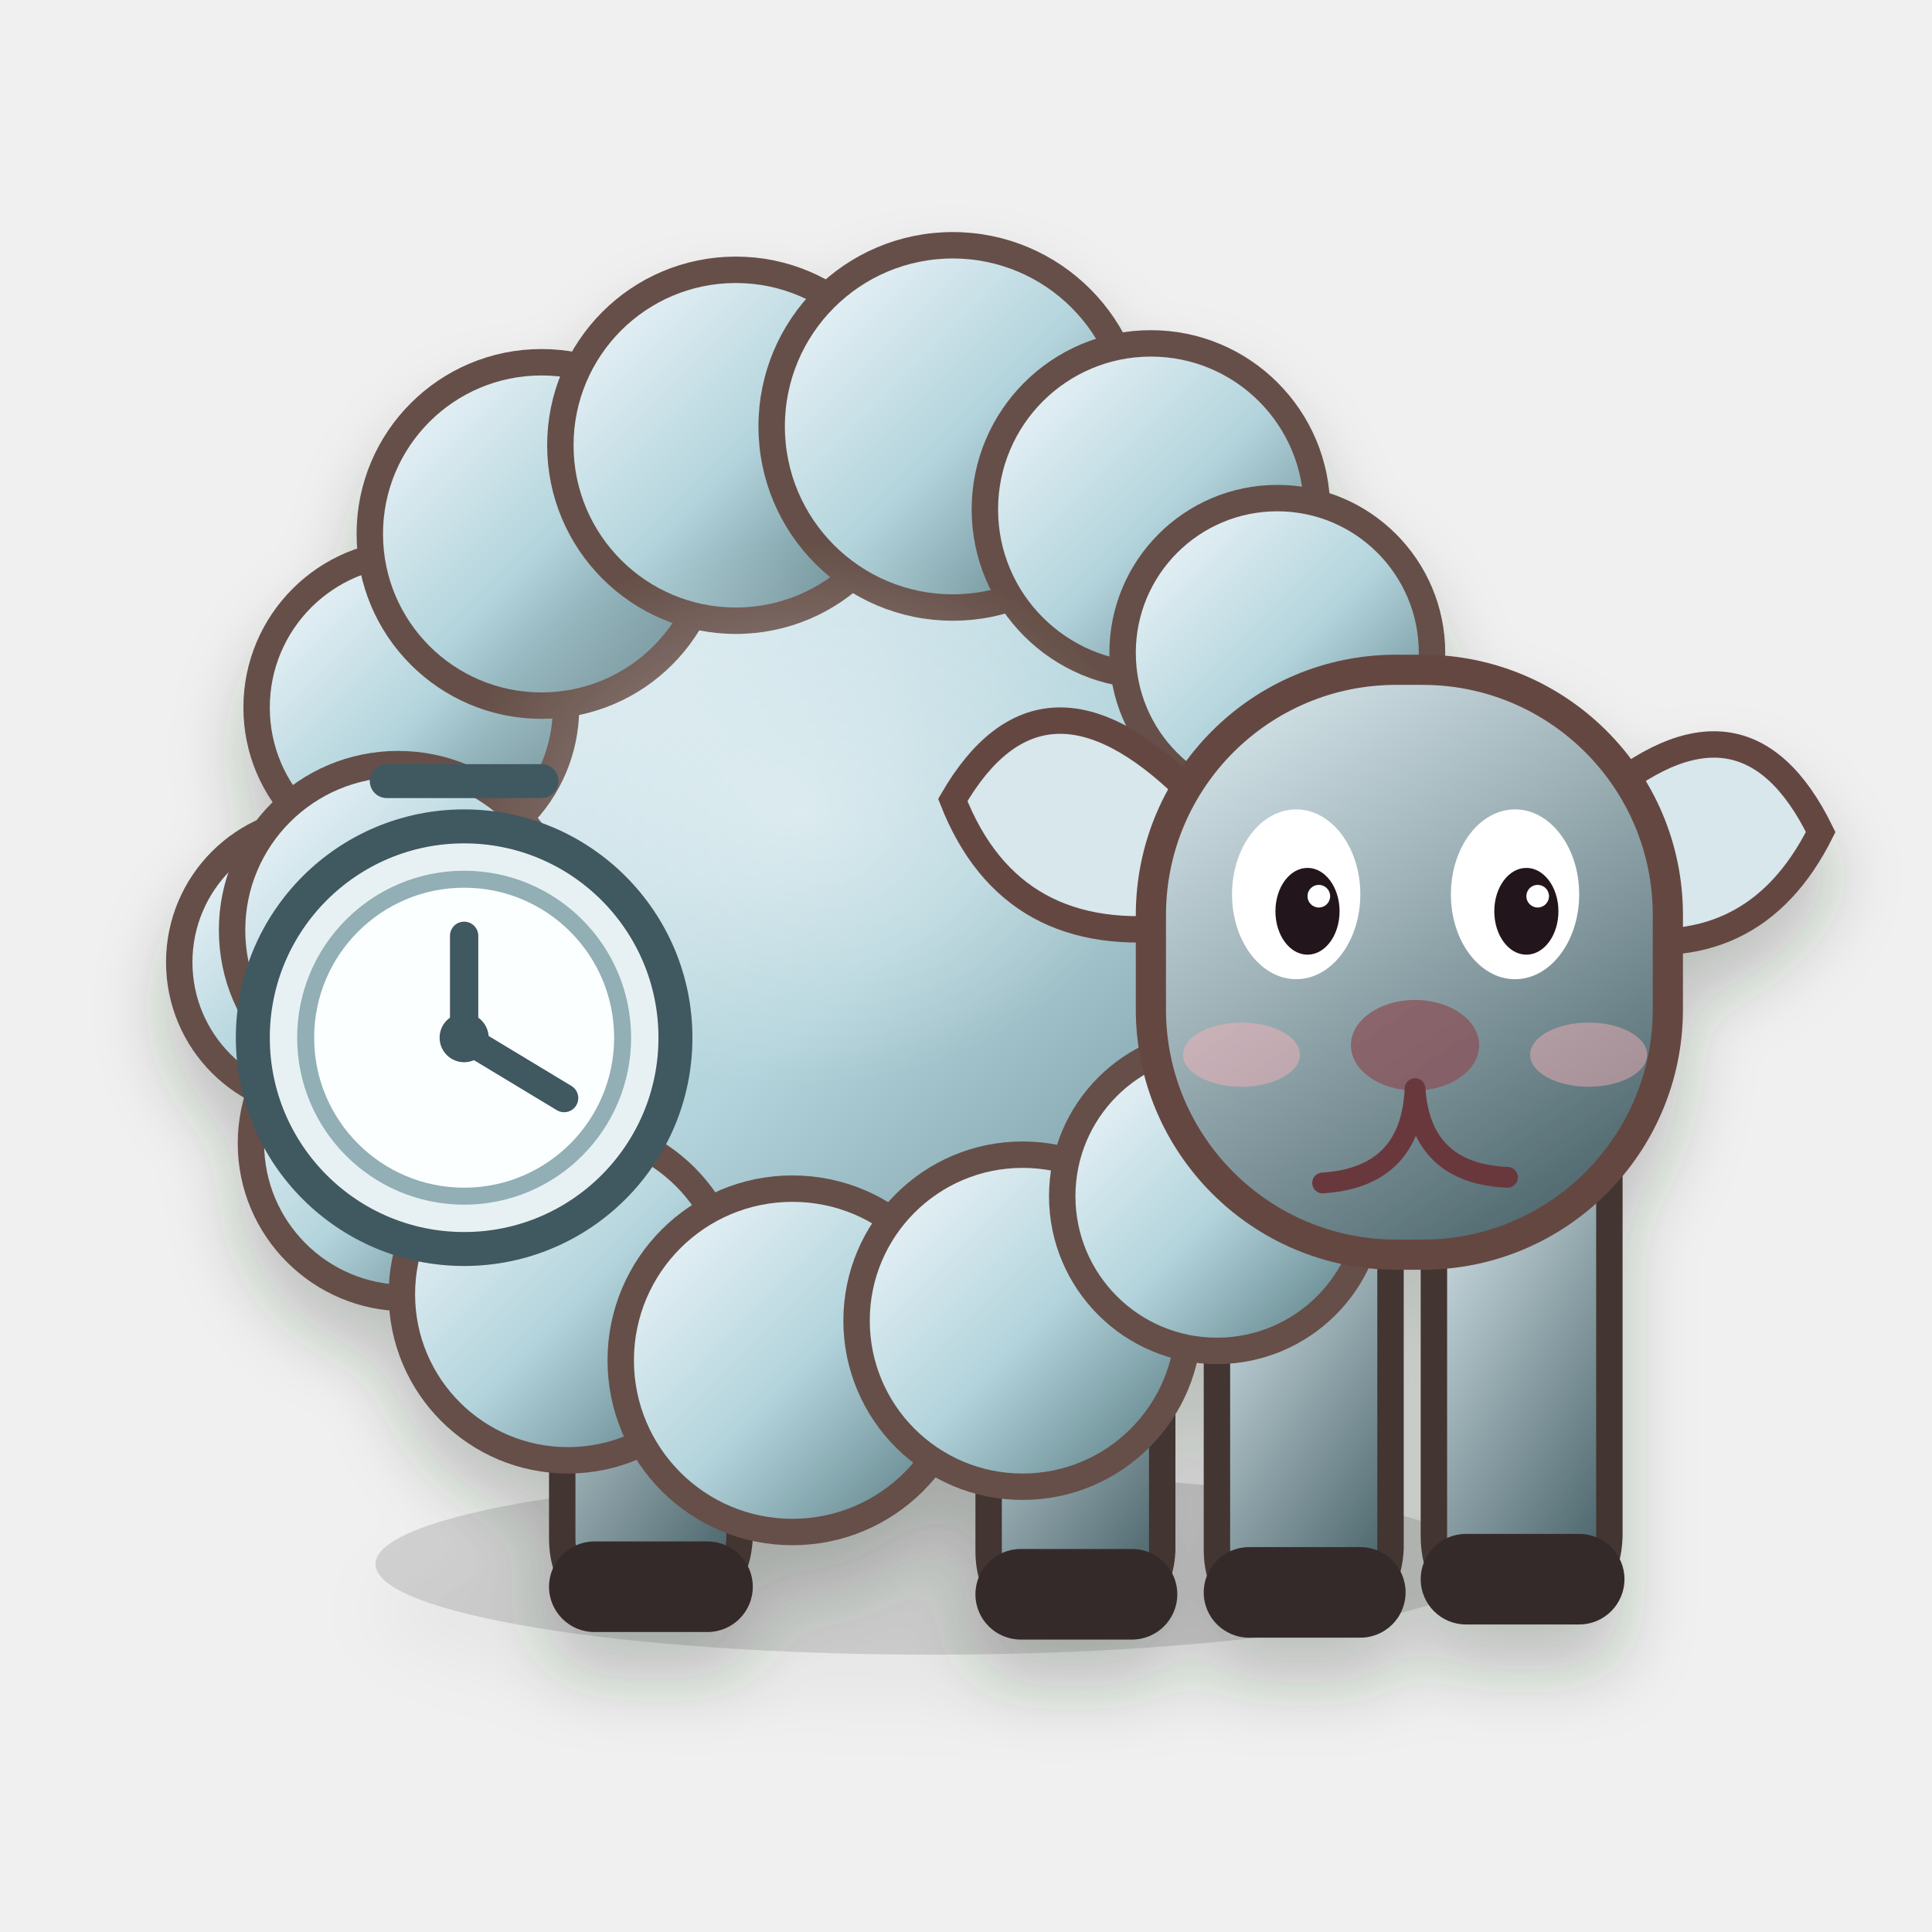
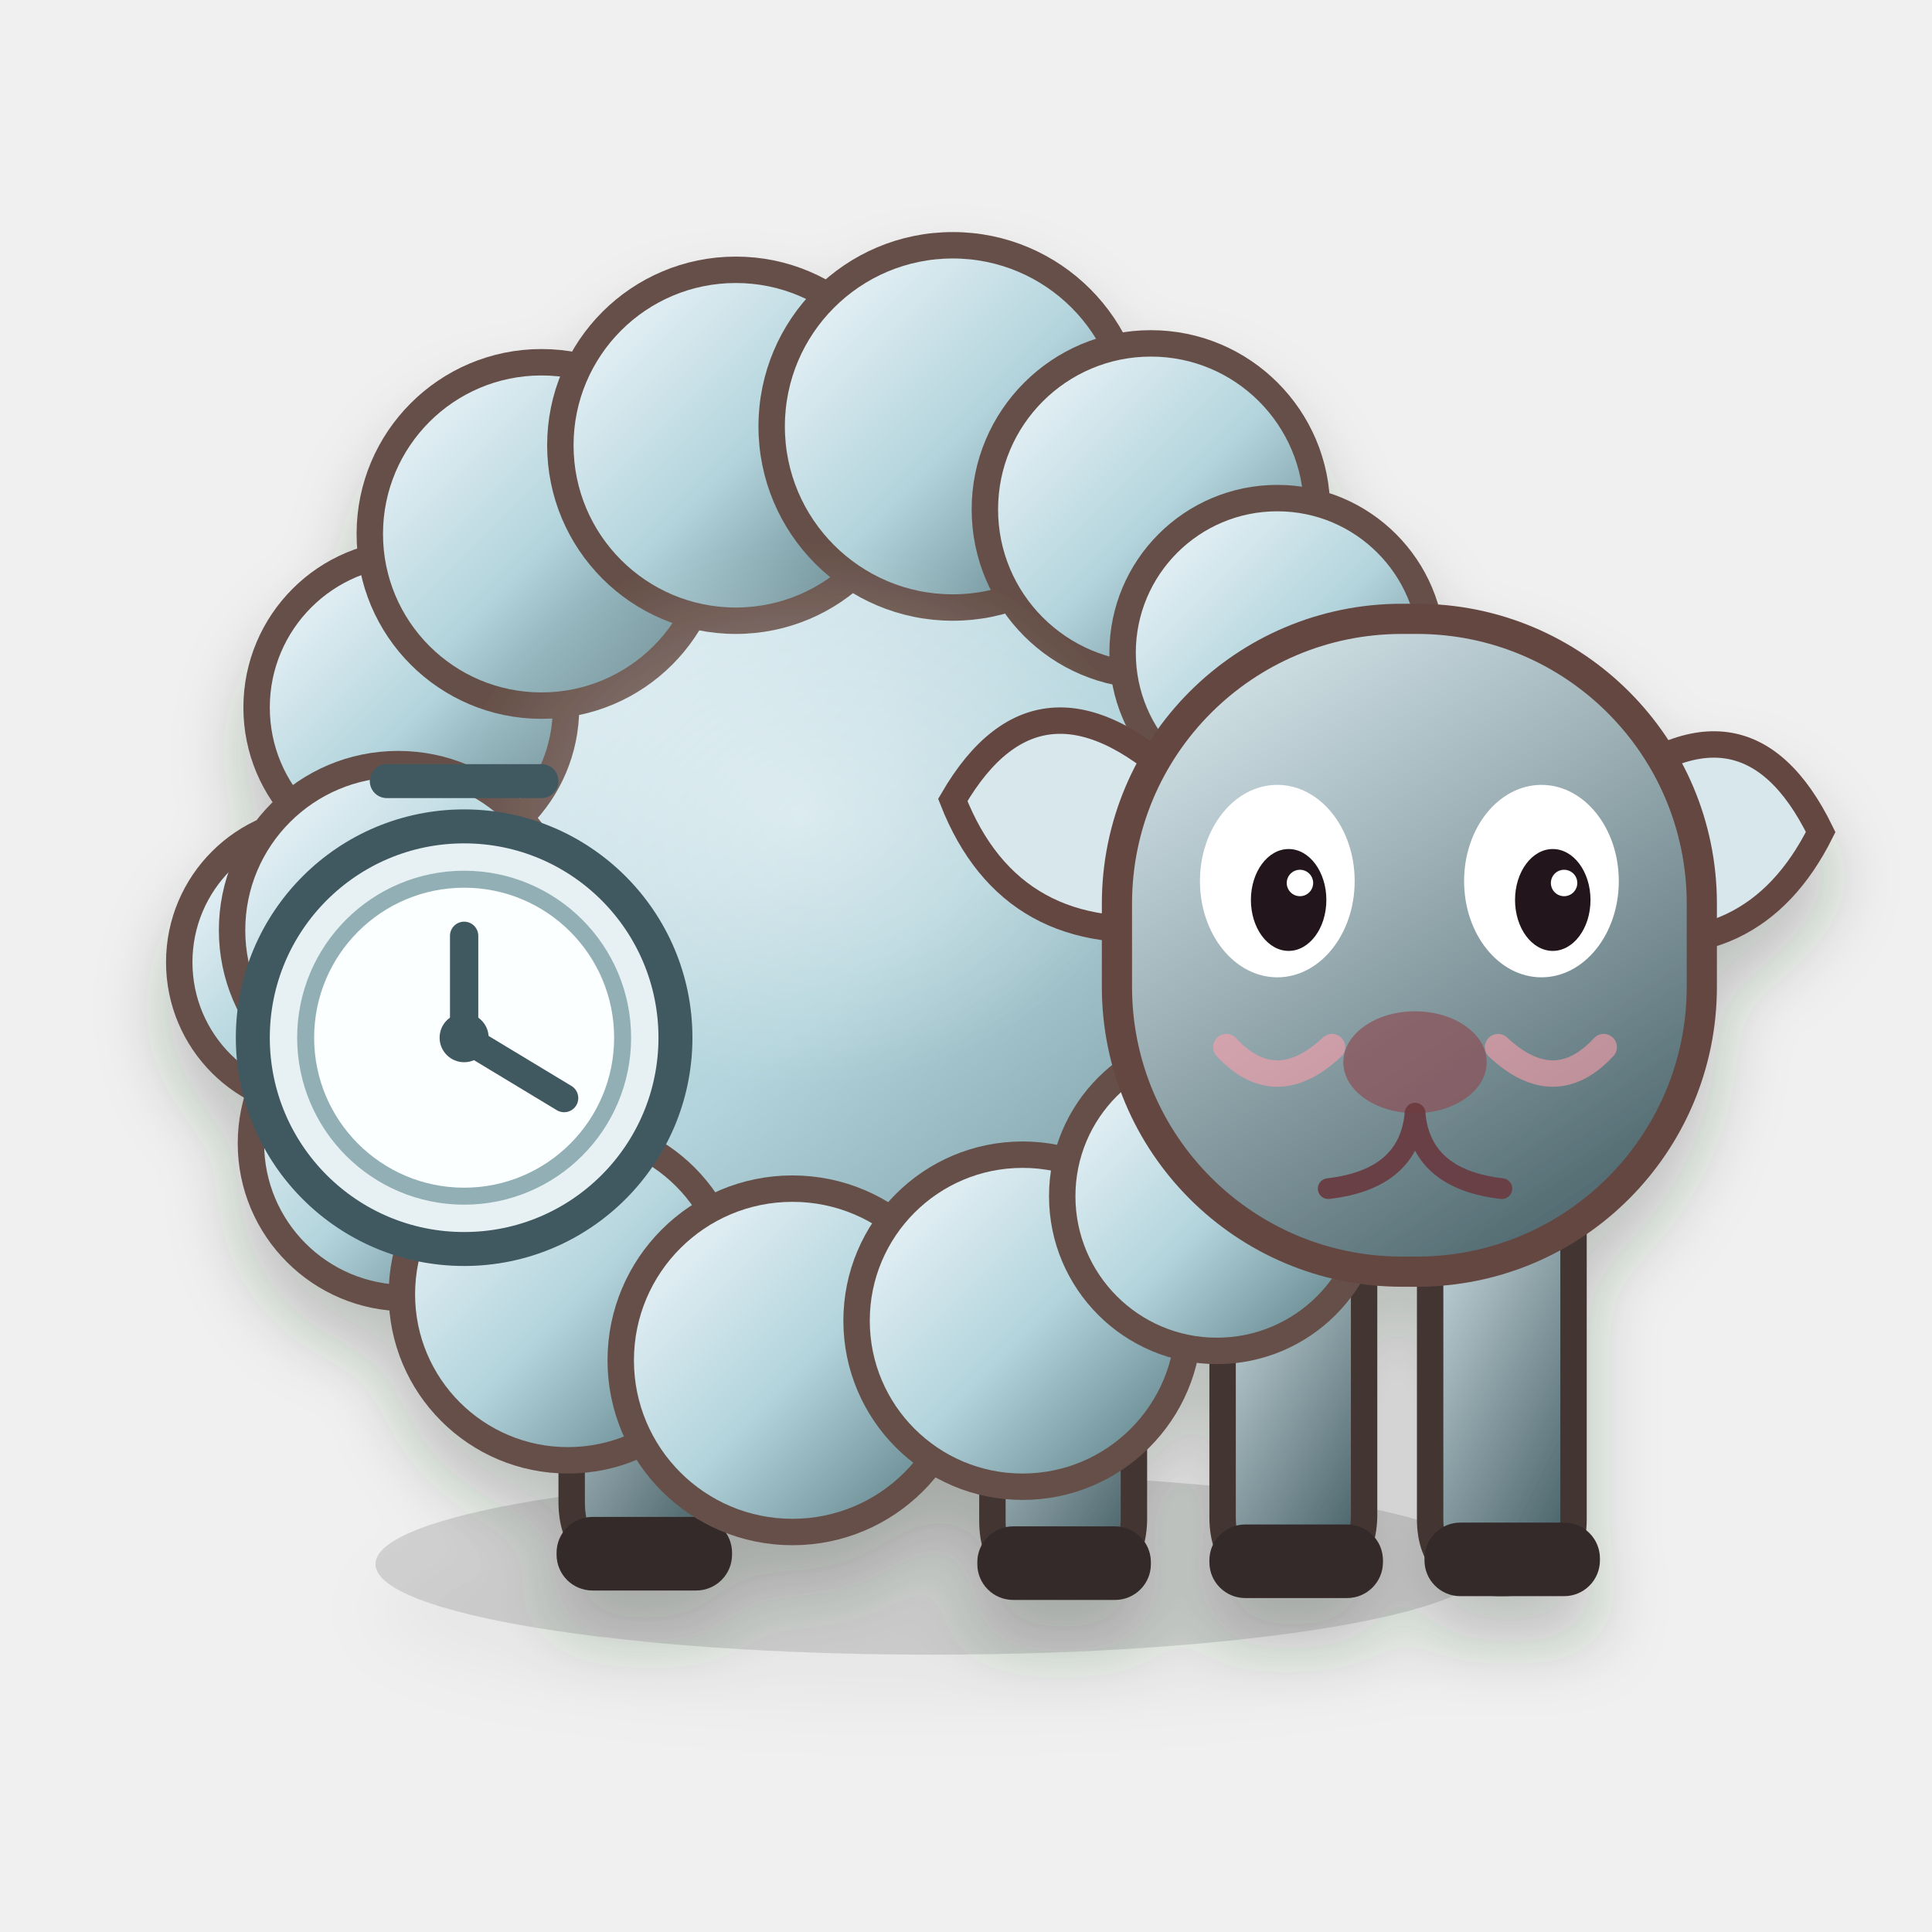
<svg xmlns="http://www.w3.org/2000/svg" width="1024" height="1024" viewBox="0 0 1024 1024" role="img" aria-labelledby="title-21">
  <defs>
    <linearGradient id="fur" x1="0" y1="0" x2="1" y2="1">
      <stop stop-color="#f7fbff" />
      <stop offset=".52" stop-color="#b3d4dc" />
      <stop offset="1" stop-color="#507279" />
    </linearGradient>
    <linearGradient id="face" x1=".2" y1="0" x2=".8" y2="1">
      <stop stop-color="#d7e7ec" />
      <stop offset="1" stop-color="#486268" />
    </linearGradient>
    <linearGradient id="accent" x1="0" y1="0" x2="1" y2="1">
      <stop stop-color="#d7edf2" />
      <stop offset="1" stop-color="#394c55" />
    </linearGradient>
    <linearGradient id="accent2" x1="0" y1="0" x2="0" y2="1">
      <stop stop-color="#394c55" />
      <stop offset="1" stop-color="#d7edf2" />
    </linearGradient>
    <linearGradient id="rainbow">
      <stop stop-color="#ff6767" />
      <stop offset=".26" stop-color="#ffdc58" />
      <stop offset=".52" stop-color="#4dcf7b" />
      <stop offset=".76" stop-color="#5ba8ff" />
      <stop offset="1" stop-color="#cf76f4" />
    </linearGradient>
    <linearGradient id="aurora">
      <stop stop-color="#71f5e4" />
      <stop offset=".5" stop-color="#71bfff" />
      <stop offset="1" stop-color="#c181ff" />
    </linearGradient>
    <linearGradient id="galaxy">
      <stop stop-color="#151d4b" />
      <stop offset=".52" stop-color="#5441a8" />
      <stop offset="1" stop-color="#df65bc" />
    </linearGradient>
    <linearGradient id="ice" x1="0" y1="0" x2="1" y2="1">
      <stop stop-color="#fff" />
      <stop offset=".35" stop-color="#bcecff" />
      <stop offset=".7" stop-color="#8dbef7" />
      <stop offset="1" stop-color="#d7f8ff" />
    </linearGradient>
    <linearGradient id="nzstripe">
      <stop stop-color="#101820" />
      <stop offset=".45" stop-color="#101820" />
      <stop offset=".46" stop-color="#f6d35d" />
      <stop offset=".66" stop-color="#f6d35d" />
      <stop offset=".67" stop-color="#4eaa70" />
    </linearGradient>
    <radialGradient id="shine">
      <stop stop-color="#fff" stop-opacity=".75" />
      <stop offset="1" stop-color="#fff" stop-opacity="0" />
    </radialGradient>
    <filter id="shadow" x="-25%" y="-25%" width="150%" height="165%">
      <feDropShadow dx="0" dy="24" stdDeviation="18" flood-color="#243127" flood-opacity=".25" />
    </filter>
+     <style>
+       .sheep-body { transform-box: fill-box; transform-origin: 50% 100%; }
+       .sheep-body { animation: bodyFloat 1.15s ease-in-out infinite; }
+       .sheep-ear-left, .sheep-ear-right { transform-box: fill-box; transform-origin: 50% 100%; }
+       .sheep-ear-left { animation: earLeft 2.8s ease-in-out infinite; }
+       .sheep-ear-right { animation: earRight 3.1s ease-in-out infinite; }
+       .leg-front-a, .leg-back-a { transform-box: fill-box; transform-origin: 50% 8%; animation: legFront .58s ease-in-out infinite; }
+       .leg-front-b, .leg-back-b { transform-box: fill-box; transform-origin: 50% 8%; animation: legBack .58s ease-in-out infinite; animation-delay: 0.00s; }
+       .blink-line, .surprised-mouth { animation-delay: 3.40s; }
+       @keyframes bodyFloat { 0%, 100% { transform: translateY(0); } 45% { transform: translateY(-4px); } 70% { transform: translateY(1px); } }
+       @keyframes earLeft { 0%, 100% { transform: rotate(-7deg); } 48% { transform: rotate(3deg); } 56% { transform: rotate(-1deg); } }
+       @keyframes earRight { 0%, 100% { transform: rotate(8deg); } 52% { transform: rotate(-4deg); } 60% { transform: rotate(1deg); } }
+       @keyframes legFront { 0%, 100% { transform: rotate(7deg) translateY(0); } 45% { transform: rotate(-9deg) translateY(-4px); } 70% { transform: rotate(2deg) translateY(1px); } }
+       @keyframes legBack { 0%, 100% { transform: rotate(-8deg) translateY(0); } 45% { transform: rotate(9deg) translateY(-4px); } 70% { transform: rotate(-2deg) translateY(1px); } }
+     </style>
  </defs>
  <g filter="url(#shadow)">
    <ellipse cx="494" cy="829" rx="295" ry="48" fill="#243127" opacity=".16" />
    <g stroke="#433632" stroke-width="14" stroke-linejoin="round">
-       <path d="M298 630v185q0 39 46 39t48-39V640" fill="url(#face)" />
-       <path d="M524 653v169q0 37 45 37t47-37V649" fill="url(#face)" />
-       <path d="M645 638v183q0 38 45 38t47-38V629" fill="url(#face)" />
-       <path d="M760 607v207q0 39 46 39t47-39V591" fill="url(#face)" />
+       <g class="leg-front-a">
+         <path d="M303 620v176q0 34 37 34t38-34V626" fill="url(#face)" />
+       </g>
+       <g class="leg-back-a">
+         <path d="M526 638v168q0 34 37 34t38-34V638" fill="url(#face)" />
+       </g>
+       <g class="leg-front-b">
+         <path d="M648 625v179q0 34 37 34t38-34V617" fill="url(#face)" />
+       </g>
+       <g class="leg-back-b">
+         <path d="M758 600v205q0 34 38 34t38-34V586" fill="url(#face)" />
+       </g>
    </g>
    <g fill="#342b2b">
-       <rect x="291" y="817" width="108" height="48" rx="24" />
-       <rect x="517" y="821" width="107" height="48" rx="24" />
-       <rect x="638" y="820" width="107" height="48" rx="24" />
-       <rect x="753" y="813" width="108" height="48" rx="24" />
+       <rect x="295" y="804" width="93" height="39" rx="19" />
+       <rect x="518" y="809" width="92" height="39" rx="19" />
+       <rect x="641" y="808" width="92" height="39" rx="19" />
+       <rect x="755" y="807" width="93" height="39" rx="19" />
    </g>
-     <circle cx="171" cy="510" r="76" fill="url(#fur)" stroke="#665049" stroke-width="14" />
-     <ellipse cx="448" cy="505" rx="290" ry="244" fill="url(#fur)" stroke="#665049" stroke-width="16" />
-     <g fill="url(#fur)" stroke="#665049" stroke-width="14">
-       <circle cx="218" cy="375" r="82" />
-       <circle cx="287" cy="283" r="91" />
-       <circle cx="390" cy="236" r="93" />
-       <circle cx="505" cy="226" r="96" />
-       <circle cx="610" cy="270" r="88" />
-       <circle cx="677" cy="346" r="82" />
-       <circle cx="211" cy="493" r="88" />
-       <circle cx="215" cy="606" r="82" />
-       <circle cx="301" cy="686" r="88" />
-       <circle cx="420" cy="721" r="91" />
-       <circle cx="542" cy="700" r="88" />
-       <circle cx="645" cy="634" r="82" />
+     <g class="sheep-body">
+       <circle cx="171" cy="510" r="76" fill="url(#fur)" stroke="#665049" stroke-width="14" />
+       <ellipse cx="448" cy="505" rx="290" ry="244" fill="url(#fur)" stroke="#665049" stroke-width="16" />
+       <g fill="url(#fur)" stroke="#665049" stroke-width="14">
+         <circle cx="218" cy="375" r="82" />
+         <circle cx="287" cy="283" r="91" />
+         <circle cx="390" cy="236" r="93" />
+         <circle cx="505" cy="226" r="96" />
+         <circle cx="610" cy="270" r="88" />
+         <circle cx="677" cy="346" r="82" />
+         <circle cx="211" cy="493" r="88" />
+         <circle cx="215" cy="606" r="82" />
+         <circle cx="301" cy="686" r="88" />
+         <circle cx="420" cy="721" r="91" />
+         <circle cx="542" cy="700" r="88" />
+         <circle cx="645" cy="634" r="82" />
+       </g>
+       <ellipse cx="425" cy="432" rx="183" ry="145" fill="url(#shine)" opacity=".55" />
+       <path class="sheep-ear-left" d="M629 418q-77-75-124 6 31 79 121 67z" fill="#d7e7ec" stroke="#654743" stroke-width="14" />
+       <path class="sheep-ear-right" d="M846 425q78-68 119 16-36 72-116 55z" fill="#d7e7ec" stroke="#654743" stroke-width="14" />
+       <rect x="592" y="328" width="310" height="346" rx="151" fill="url(#face)" stroke="#654743" stroke-width="16" />
+       <ellipse cx="677" cy="467" rx="41" ry="51" fill="#fff" />
+       <ellipse cx="817" cy="467" rx="41" ry="51" fill="#fff" />
+       <ellipse cx="683" cy="477" rx="20" ry="27" fill="#21191b">
+         <animate attributeName="cx" values="683;690;683;677;683" dur="3.7s" repeatCount="indefinite" />
+       </ellipse>
+       <ellipse cx="823" cy="477" rx="20" ry="27" fill="#21191b">
+         <animate attributeName="cx" values="823;830;823;817;823" dur="3.7s" repeatCount="indefinite" />
+       </ellipse>
+       <circle cx="689" cy="468" r="7" fill="#fff" />
+       <circle cx="829" cy="468" r="7" fill="#fff" />
+       <path class="blink-line" d="M641 477q36 24 72 0M781 477q36 24 72 0" fill="none" stroke="#486268" stroke-width="14" stroke-linecap="round" opacity="0">
+         <animate attributeName="opacity" values="0;0;1;1;0;0" keyTimes="0;.39;.43;.48;.53;1" dur="4.9s" repeatCount="indefinite" />
+       </path>
+       <ellipse cx="750" cy="563" rx="38" ry="27" fill="#8b4f56" opacity=".7" />
+       <path d="M750 590q-3 35-46 40m46-40q3 35 46 40" fill="none" stroke="#69383d" stroke-width="11" stroke-linecap="round" opacity=".88">
+         <animate attributeName="opacity" values=".88;.88;0;0;.88;.88" keyTimes="0;.39;.43;.48;.53;1" dur="5.9s" repeatCount="indefinite" />
+       </path>
+       <ellipse class="surprised-mouth" cx="750" cy="604" rx="25" ry="32" fill="#69383d" opacity="0">
+         <animate attributeName="opacity" values="0;0;1;1;0;0" keyTimes="0;.39;.43;.48;.53;1" dur="5.9s" repeatCount="indefinite" />
+       </ellipse>
+       <path d="M706 555q-30 28-56 0M794 555q30 28 56 0" fill="none" stroke="#ff9eaa" stroke-width="14" stroke-linecap="round" opacity=".58" />
+       <circle cx="246" cy="550" r="112" fill="#e7f1f3" stroke="#405861" stroke-width="18" />
+       <circle cx="246" cy="550" r="84" fill="#fbffff" stroke="#91afb5" stroke-width="9" />
+       <path d="M246 550v-54m0 54 53 32" stroke="#405861" stroke-width="15" stroke-linecap="round" />
+       <circle cx="246" cy="550" r="13" fill="#405861" />
+       <path d="M205 414h82" stroke="#405861" stroke-width="18" stroke-linecap="round" />
    </g>
-     <ellipse cx="425" cy="432" rx="183" ry="145" fill="url(#shine)" opacity=".55" />
-     <path d="M629 418q-77-75-124 6 31 79 121 67z" fill="#d7e7ec" stroke="#654743" stroke-width="14" />
-     <path d="M846 425q78-68 119 16-36 72-116 55z" fill="#d7e7ec" stroke="#654743" stroke-width="14" />
-     <rect x="610" y="355" width="274" height="310" rx="130" fill="url(#face)" stroke="#654743" stroke-width="16" />
-     <ellipse cx="687" cy="474" rx="34" ry="45" fill="#fff" />
-     <ellipse cx="803" cy="474" rx="34" ry="45" fill="#fff" />
-     <ellipse cx="693" cy="483" rx="17" ry="23" fill="#21191b" />
-     <ellipse cx="809" cy="483" rx="17" ry="23" fill="#21191b" />
-     <circle cx="699" cy="475" r="6" fill="#fff" />
-     <circle cx="815" cy="475" r="6" fill="#fff" />
-     <ellipse cx="750" cy="554" rx="34" ry="24" fill="#8b4f56" opacity=".72" />
-     <path d="M750 577q-2 47-49 50m49-50q3 45 49 47" fill="none" stroke="#69383d" stroke-width="11" stroke-linecap="round" />
-     <ellipse cx="658" cy="559" rx="31" ry="17" fill="#ffb1bb" opacity=".45" />
-     <ellipse cx="842" cy="559" rx="31" ry="17" fill="#ffb1bb" opacity=".45" />
-     <circle cx="246" cy="550" r="112" fill="#e7f1f3" stroke="#405861" stroke-width="18" />
-     <circle cx="246" cy="550" r="84" fill="#fbffff" stroke="#91afb5" stroke-width="9" />
-     <path d="M246 550v-54m0 54 53 32" stroke="#405861" stroke-width="15" stroke-linecap="round" />
-     <circle cx="246" cy="550" r="13" fill="#405861" />
-     <path d="M205 414h82" stroke="#405861" stroke-width="18" stroke-linecap="round" />
  </g>
</svg>
